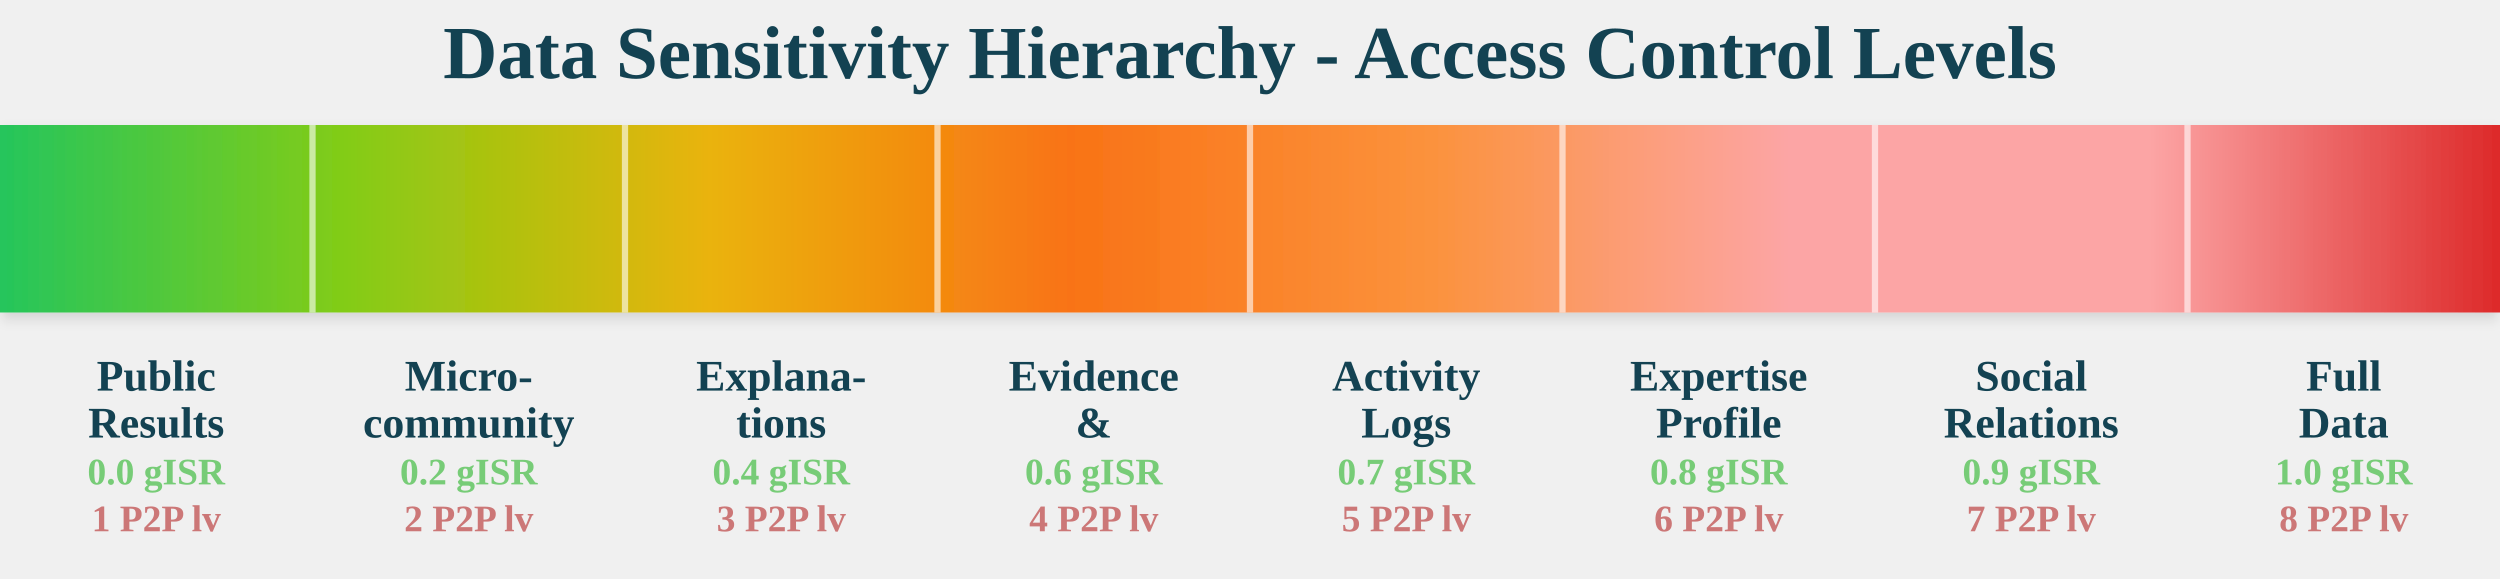
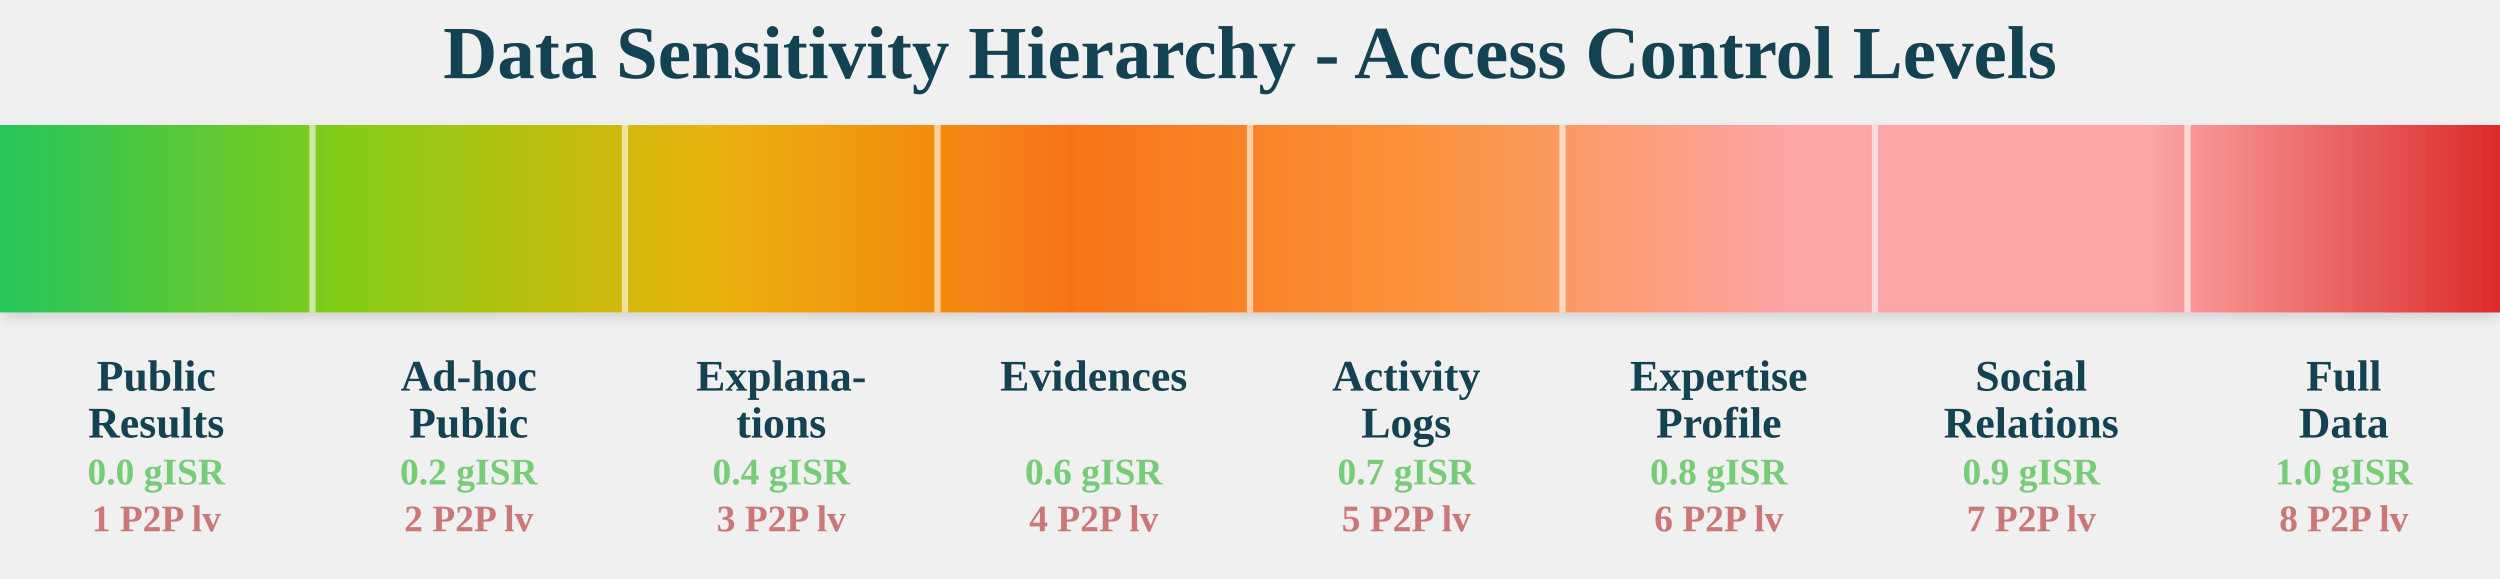
<svg xmlns="http://www.w3.org/2000/svg" viewBox="0 0 800 185">
  <defs>
    <linearGradient id="sensitivityGradient" x1="0%" y1="0%" x2="100%" y2="0%">
      <stop offset="0%" style="stop-color:#22C55E;stop-opacity:1" />
      <stop offset="14.28%" style="stop-color:#84CC16;stop-opacity:1" />
      <stop offset="28.56%" style="stop-color:#EAB308;stop-opacity:1" />
      <stop offset="42.84%" style="stop-color:#F97316;stop-opacity:1" />
      <stop offset="57.12%" style="stop-color:#FB923C;stop-opacity:1" />
      <stop offset="71.4%" style="stop-color:#FCA5A5;stop-opacity:1" />
      <stop offset="85.68%" style="stop-color:#FCA5A5;stop-opacity:1" />
      <stop offset="100%" style="stop-color:#DC2626;stop-opacity:1" />
    </linearGradient>
    <filter id="shadow" x="-50%" y="-50%" width="200%" height="200%">
      <feDropShadow dx="0" dy="2" stdDeviation="2" flood-opacity="0.12" />
    </filter>
  </defs>
  <text x="400" y="25" font-size="24" font-weight="bold" text-anchor="middle" fill="#134252">
    Data Sensitivity Hierarchy - Access Control Levels
  </text>
  <rect x="0" y="40" width="800" height="60" fill="url(#sensitivityGradient)" filter="url(#shadow)" />
  <g stroke="#FFF" stroke-width="2" opacity="0.6">
    <line x1="100" y1="40" x2="100" y2="100" />
    <line x1="200" y1="40" x2="200" y2="100" />
    <line x1="300" y1="40" x2="300" y2="100" />
    <line x1="400" y1="40" x2="400" y2="100" />
    <line x1="500" y1="40" x2="500" y2="100" />
    <line x1="600" y1="40" x2="600" y2="100" />
    <line x1="700" y1="40" x2="700" y2="100" />
  </g>
  <g font-size="14" font-weight="600" text-anchor="middle" fill="#134252">
    <text x="50" y="125">Public</text>
    <text x="50" y="140">Results</text>
    <text x="50" y="155" font-size="12" fill="#7c7">0.0 gISR</text>
    <text x="50" y="170" font-size="12" fill="#c77">1 P2P lv</text>
-     <text x="150" y="125">Micro-</text>
-     <text x="150" y="140">community</text>
+     <text x="150" y="125">Ad-hoc</text>
+     <text x="150" y="140">Public</text>
    <text x="150" y="155" font-size="12" fill="#7c7">0.2 gISR</text>
    <text x="150" y="170" font-size="12" fill="#c77">2 P2P lv</text>
    <text x="250" y="125">Explana-</text>
    <text x="250" y="140">tions</text>
    <text x="250" y="155" font-size="12" fill="#7c7">0.4 gISR</text>
    <text x="250" y="170" font-size="12" fill="#c77">3 P2P lv</text>
-     <text x="350" y="125">Evidence</text>
-     <text x="350" y="140">&amp;</text>
+     <text x="350" y="125">Evidences</text>
+     <text x="350" y="140" />
    <text x="350" y="155" font-size="12" fill="#7c7">0.6 gISR</text>
    <text x="350" y="170" font-size="12" fill="#c77">4 P2P lv</text>
    <text x="450" y="125">Activity</text>
    <text x="450" y="140">Logs</text>
    <text x="450" y="155" font-size="12" fill="#7c7">0.7 gISR</text>
    <text x="450" y="170" font-size="12" fill="#c77">5 P2P lv</text>
    <text x="550" y="125">Expertise</text>
    <text x="550" y="140">Profile</text>
    <text x="550" y="155" font-size="12" fill="#7c7">0.8 gISR</text>
    <text x="550" y="170" font-size="12" fill="#c77">6 P2P lv</text>
    <text x="650" y="125">Social</text>
    <text x="650" y="140">Relations</text>
    <text x="650" y="155" font-size="12" fill="#7c7">0.9 gISR</text>
    <text x="650" y="170" font-size="12" fill="#c77">7 P2P lv</text>
    <text x="750" y="125">Full</text>
    <text x="750" y="140">Data</text>
    <text x="750" y="155" font-size="12" fill="#7c7">1.0 gISR</text>
    <text x="750" y="170" font-size="12" fill="#c77">8 P2P lv</text>
  </g>
</svg>
